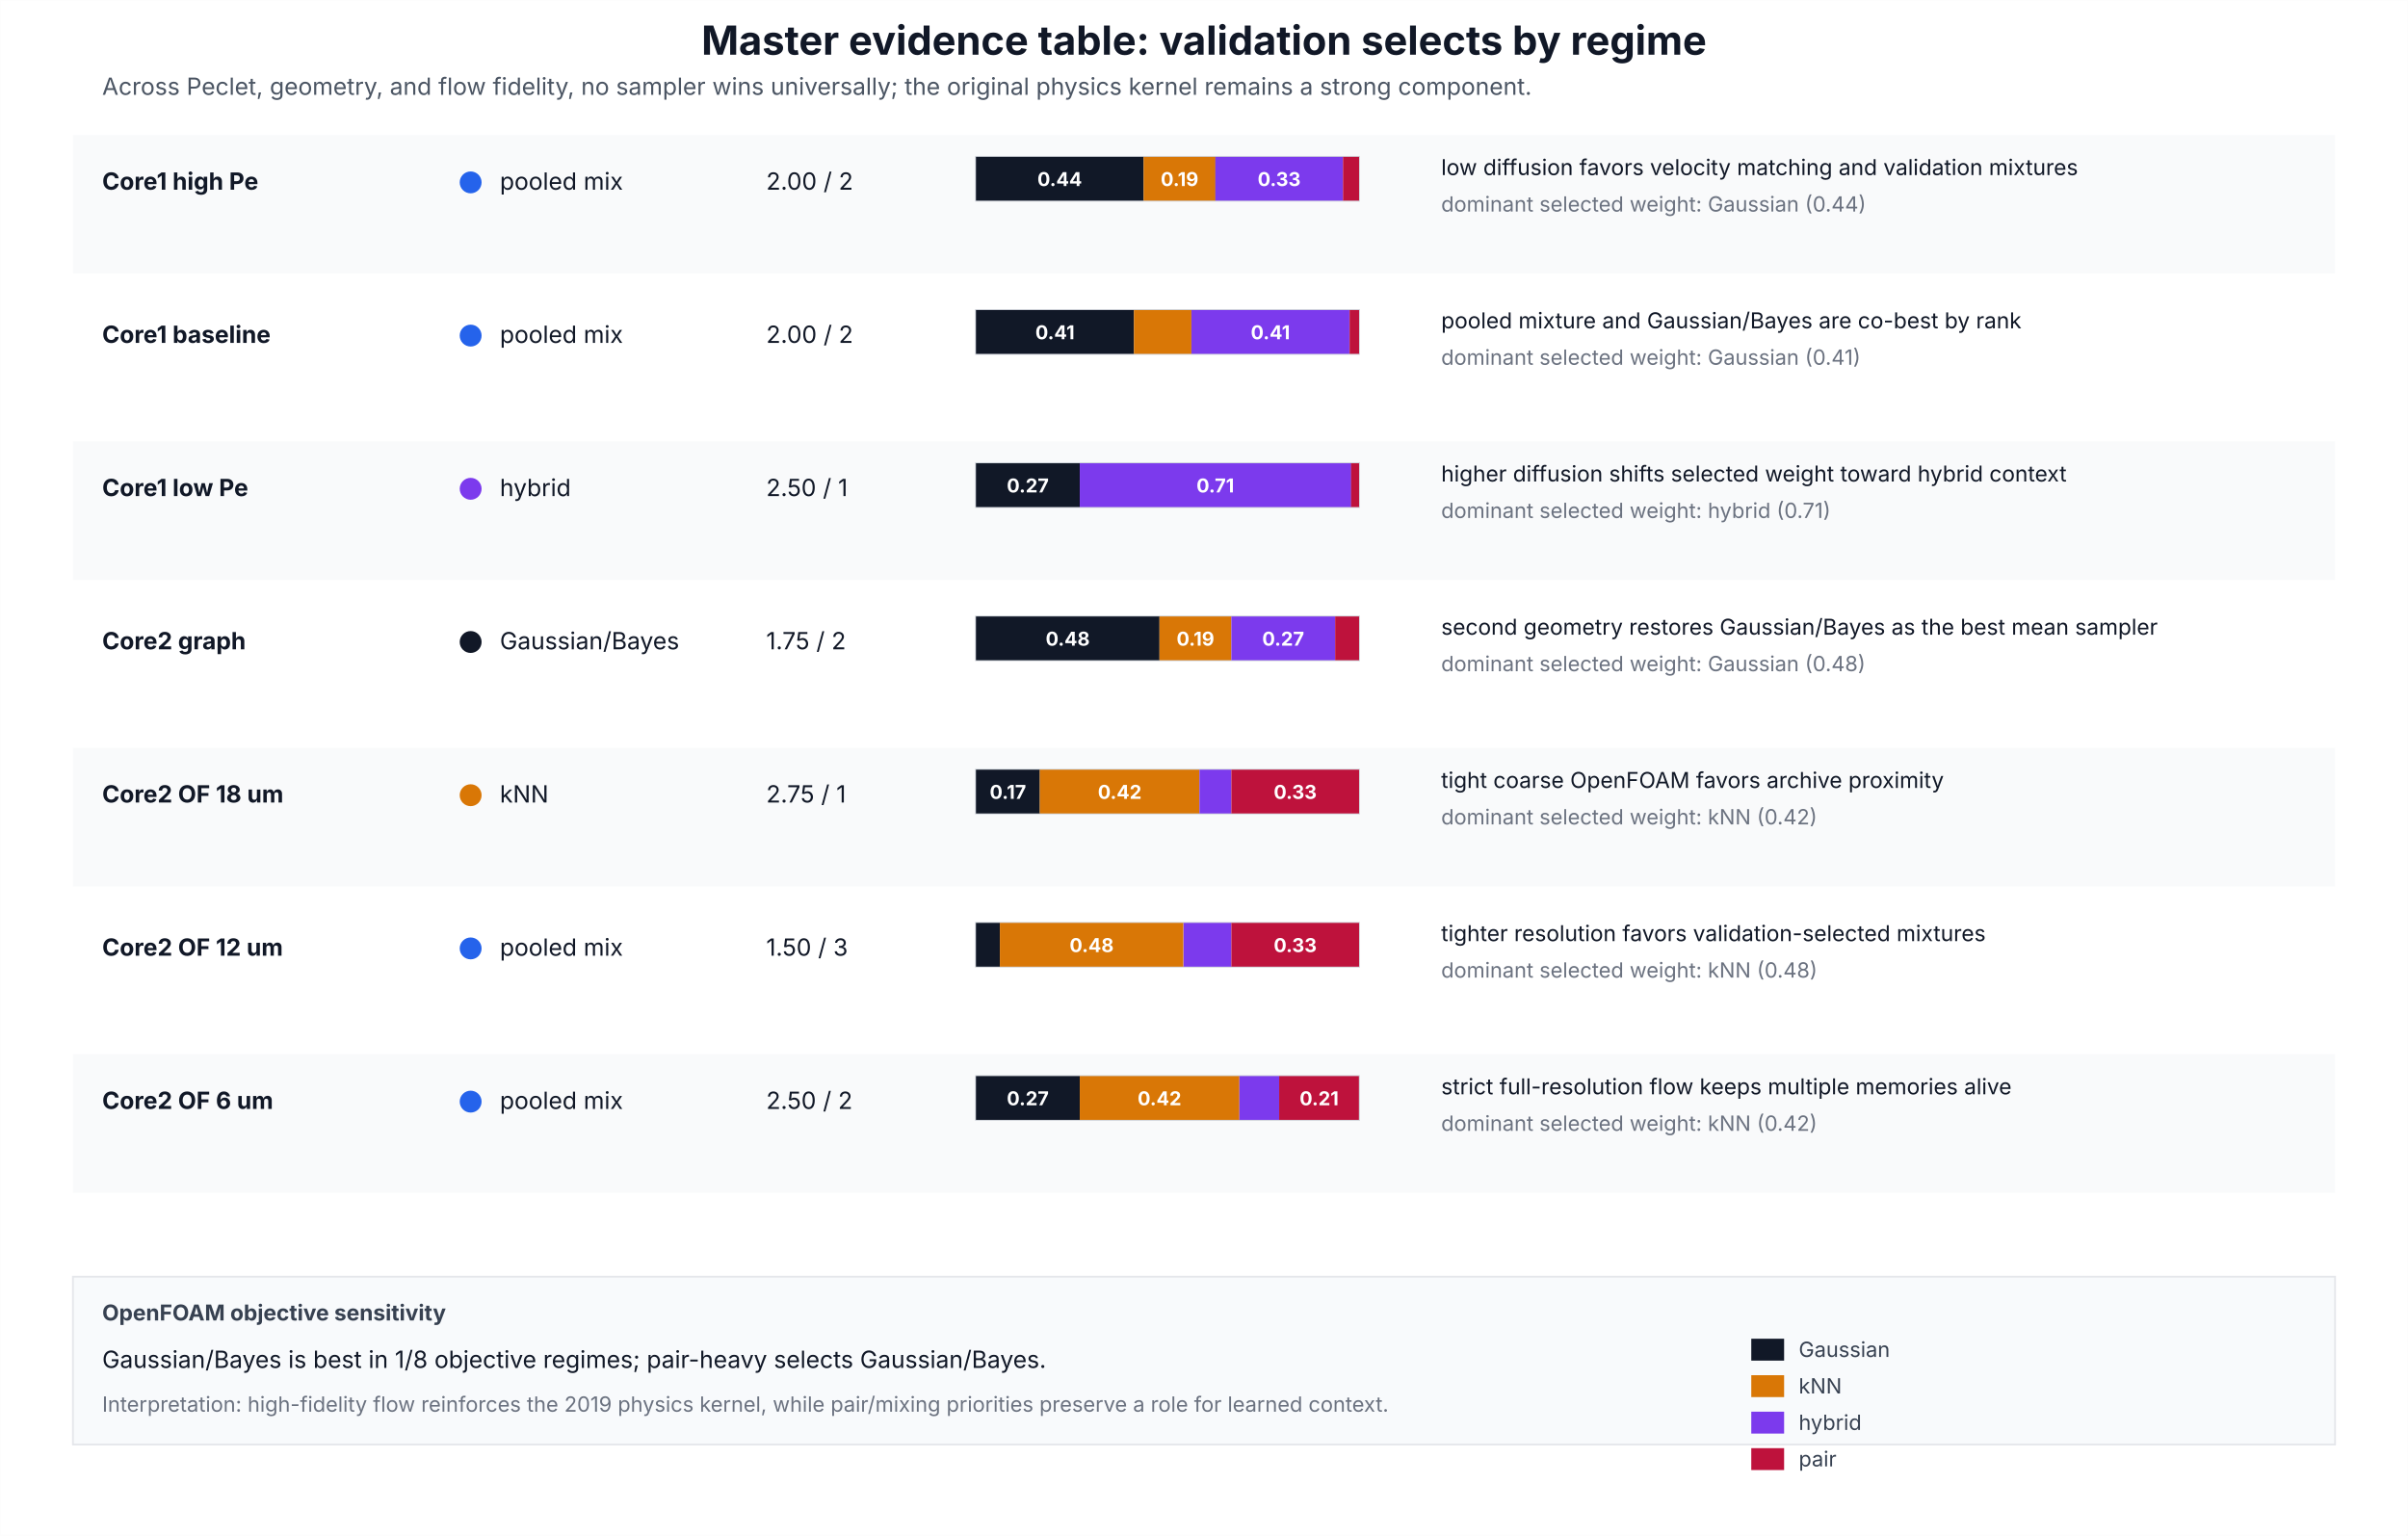
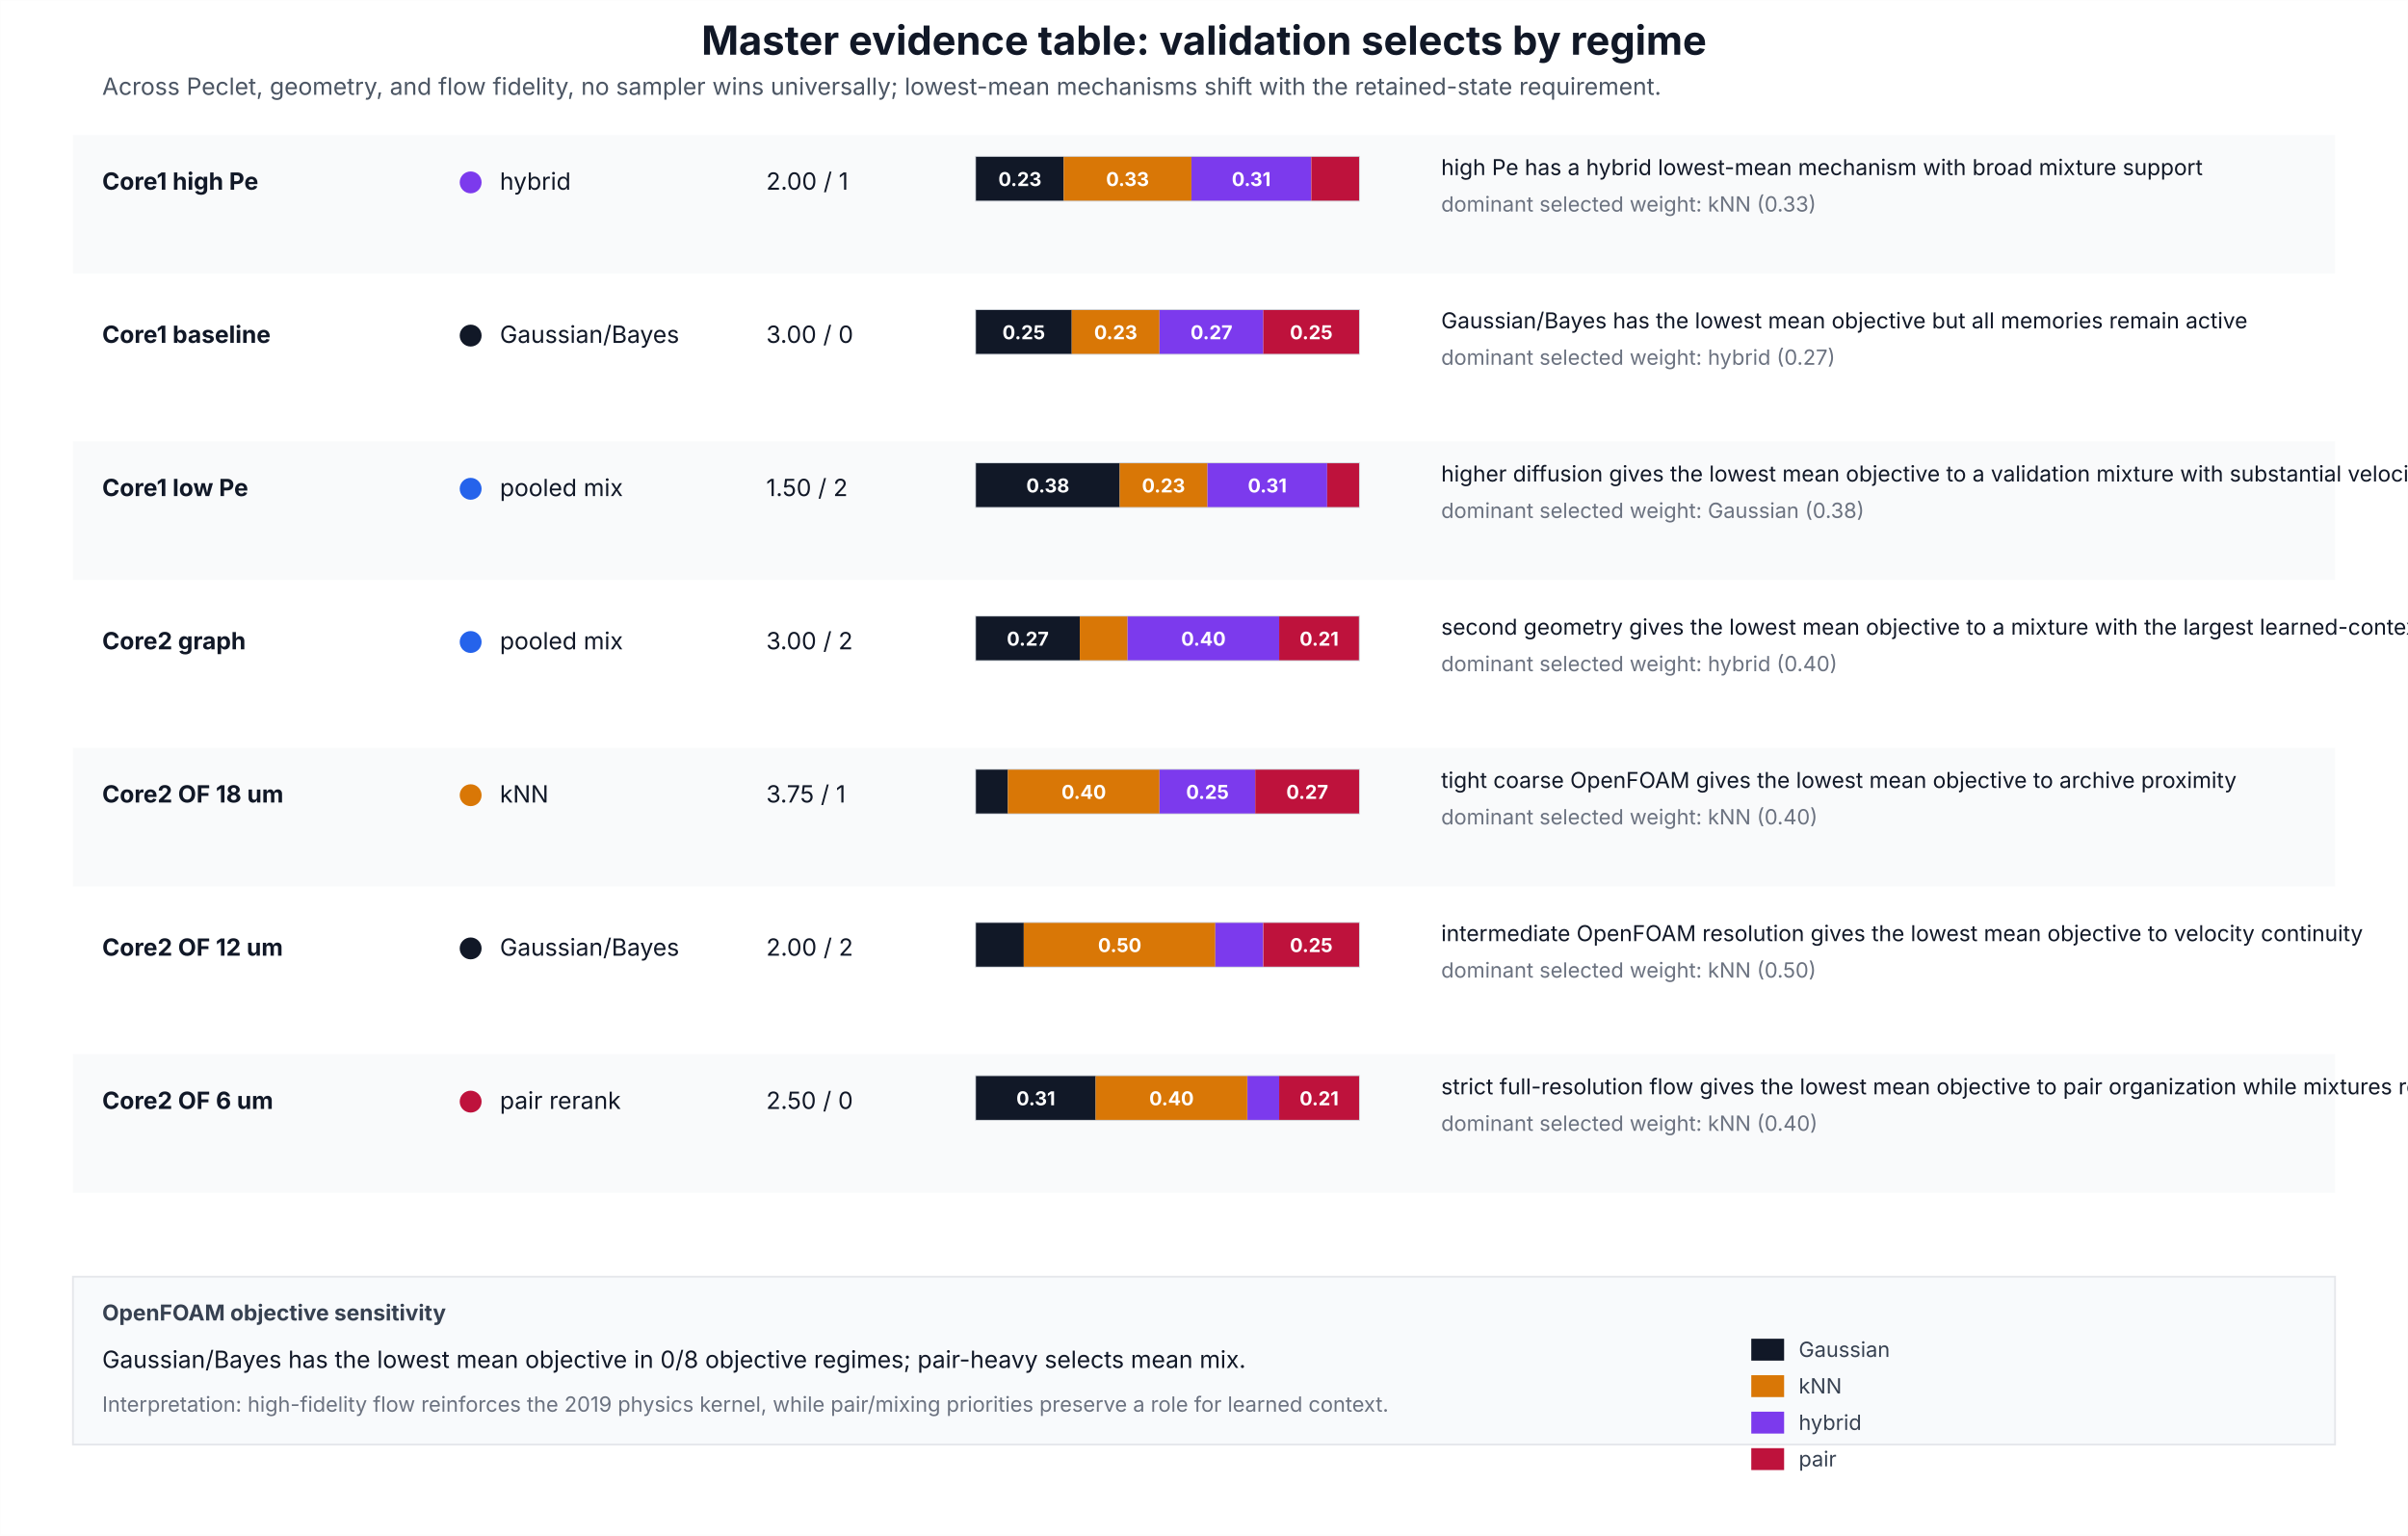
<svg xmlns="http://www.w3.org/2000/svg" width="1320" height="842" viewBox="0 0 1320 842">
  <style>
  .title { font: 700 22px -apple-system, BlinkMacSystemFont, "Segoe UI", sans-serif; fill: #111827; }
  .subtitle { font: 13px -apple-system, BlinkMacSystemFont, "Segoe UI", sans-serif; fill: #4b5563; }
  .header { font: 700 12px -apple-system, BlinkMacSystemFont, "Segoe UI", sans-serif; fill: #374151; text-transform: uppercase; }
  .rowlabel { font: 700 13px -apple-system, BlinkMacSystemFont, "Segoe UI", sans-serif; fill: #111827; }
  .cell { font: 13px -apple-system, BlinkMacSystemFont, "Segoe UI", sans-serif; fill: #111827; }
  .smallcell { font: 12px -apple-system, BlinkMacSystemFont, "Segoe UI", sans-serif; fill: #111827; }
  .muted { font: 11.5px -apple-system, BlinkMacSystemFont, "Segoe UI", sans-serif; fill: #6b7280; }
  .legend { font: 11.5px -apple-system, BlinkMacSystemFont, "Segoe UI", sans-serif; fill: #374151; }
  .barlabel { font: 700 10.5px -apple-system, BlinkMacSystemFont, "Segoe UI", sans-serif; fill: #ffffff; }
</style>
  <rect x="0" y="0" width="1320" height="842" fill="#ffffff" stroke="#fdfdfd" stroke-width="1" />
  <rect x="1319" y="841" width="1" height="1" fill="#f8f8f8" />
  <text x="660.0" y="30" text-anchor="middle" class="title">Master evidence table: validation selects by regime</text>
-   <text x="56.0" y="52.0" class="subtitle">Across Peclet, geometry, and flow fidelity, no sampler wins universally; the original physics kernel remains a strong component.</text>
+   <text x="56.0" y="52.0" class="subtitle">Across Peclet, geometry, and flow fidelity, no sampler wins universally; lowest-mean mechanisms shift with the retained-state requirement.</text>
  <text x="56.0" y="84.0" class="header">condition</text>
-   <text x="250.0" y="84.0" class="header">best mean sampler</text>
-   <text x="420.0" y="84.0" class="header">rank / wins</text>
+   <text x="250.0" y="84.0" class="header">lowest mean sampler</text>
+   <text x="420.0" y="84.0" class="header">rank / split wins</text>
  <text x="535.0" y="84.0" class="header">mean selected weights</text>
  <text x="790.0" y="84.0" class="header">interpretation</text>
  <rect x="40" y="74" width="1240" height="76" fill="#f9fafb" />
  <text x="56.0" y="104.0" class="rowlabel">Core1 high Pe</text>
-   <circle cx="258" cy="100" r="6" fill="#2563eb" />
-   <text x="274.0" y="104.0" class="cell">pooled mix</text>
-   <text x="420.0" y="104.0" class="cell">2.00 / 2</text>
+   <circle cx="258" cy="100" r="6" fill="#7c3aed" />
+   <text x="274.0" y="104.0" class="cell">hybrid</text>
+   <text x="420.0" y="104.0" class="cell">2.00 / 1</text>
  <rect x="535" y="86" width="210" height="24" fill="#ffffff" stroke="#d1d5db" />
-   <rect x="535.0" y="86" width="91.9" height="24" fill="#111827" />
-   <text x="580.9" y="102" class="barlabel" text-anchor="middle">0.44</text>
-   <rect x="626.9" y="86" width="39.4" height="24" fill="#d97706" />
-   <text x="646.6" y="102" class="barlabel" text-anchor="middle">0.19</text>
-   <rect x="666.2" y="86" width="70.0" height="24" fill="#7c3aed" />
-   <text x="701.2" y="102" class="barlabel" text-anchor="middle">0.33</text>
-   <rect x="736.2" y="86" width="8.8" height="24" fill="#be123c" />
-   <text x="790.0" y="96.0" class="smallcell">low diffusion favors velocity matching and validation mixtures</text>
-   <text x="790.0" y="116.0" class="muted">dominant selected weight: Gaussian (0.44)</text>
+   <rect x="535.0" y="86" width="48.1" height="24" fill="#111827" />
+   <text x="559.1" y="102" class="barlabel" text-anchor="middle">0.23</text>
+   <rect x="583.1" y="86" width="70.0" height="24" fill="#d97706" />
+   <text x="618.1" y="102" class="barlabel" text-anchor="middle">0.33</text>
+   <rect x="653.1" y="86" width="65.6" height="24" fill="#7c3aed" />
+   <text x="685.9" y="102" class="barlabel" text-anchor="middle">0.31</text>
+   <rect x="718.8" y="86" width="26.2" height="24" fill="#be123c" />
+   <text x="790.0" y="96.0" class="smallcell">high Pe has a hybrid lowest-mean mechanism with broad mixture support</text>
+   <text x="790.0" y="116.0" class="muted">dominant selected weight: kNN (0.33)</text>
  <rect x="40" y="158" width="1240" height="76" fill="#ffffff" />
  <text x="56.0" y="188.0" class="rowlabel">Core1 baseline</text>
-   <circle cx="258" cy="184" r="6" fill="#2563eb" />
-   <text x="274.0" y="188.0" class="cell">pooled mix</text>
-   <text x="420.0" y="188.0" class="cell">2.00 / 2</text>
+   <circle cx="258" cy="184" r="6" fill="#111827" />
+   <text x="274.0" y="188.0" class="cell">Gaussian/Bayes</text>
+   <text x="420.0" y="188.0" class="cell">3.00 / 0</text>
  <rect x="535" y="170" width="210" height="24" fill="#ffffff" stroke="#d1d5db" />
-   <rect x="535.0" y="170" width="86.6" height="24" fill="#111827" />
-   <text x="578.3" y="186" class="barlabel" text-anchor="middle">0.41</text>
-   <rect x="621.6" y="170" width="31.5" height="24" fill="#d97706" />
-   <rect x="653.1" y="170" width="86.6" height="24" fill="#7c3aed" />
-   <text x="696.4" y="186" class="barlabel" text-anchor="middle">0.41</text>
-   <rect x="739.8" y="170" width="5.2" height="24" fill="#be123c" />
-   <text x="790.0" y="180.0" class="smallcell">pooled mixture and Gaussian/Bayes are co-best by rank</text>
-   <text x="790.0" y="200.0" class="muted">dominant selected weight: Gaussian (0.41)</text>
+   <rect x="535.0" y="170" width="52.5" height="24" fill="#111827" />
+   <text x="561.2" y="186" class="barlabel" text-anchor="middle">0.25</text>
+   <rect x="587.5" y="170" width="48.1" height="24" fill="#d97706" />
+   <text x="611.6" y="186" class="barlabel" text-anchor="middle">0.23</text>
+   <rect x="635.6" y="170" width="56.9" height="24" fill="#7c3aed" />
+   <text x="664.1" y="186" class="barlabel" text-anchor="middle">0.27</text>
+   <rect x="692.5" y="170" width="52.5" height="24" fill="#be123c" />
+   <text x="718.8" y="186" class="barlabel" text-anchor="middle">0.25</text>
+   <text x="790.0" y="180.0" class="smallcell">Gaussian/Bayes has the lowest mean objective but all memories remain active</text>
+   <text x="790.0" y="200.0" class="muted">dominant selected weight: hybrid (0.27)</text>
  <rect x="40" y="242" width="1240" height="76" fill="#f9fafb" />
  <text x="56.0" y="272.0" class="rowlabel">Core1 low Pe</text>
-   <circle cx="258" cy="268" r="6" fill="#7c3aed" />
-   <text x="274.0" y="272.0" class="cell">hybrid</text>
-   <text x="420.0" y="272.0" class="cell">2.50 / 1</text>
+   <circle cx="258" cy="268" r="6" fill="#2563eb" />
+   <text x="274.0" y="272.0" class="cell">pooled mix</text>
+   <text x="420.0" y="272.0" class="cell">1.50 / 2</text>
  <rect x="535" y="254" width="210" height="24" fill="#ffffff" stroke="#d1d5db" />
-   <rect x="535.0" y="254" width="56.9" height="24" fill="#111827" />
-   <text x="563.4" y="270" class="barlabel" text-anchor="middle">0.27</text>
-   <rect x="591.9" y="254" width="148.8" height="24" fill="#7c3aed" />
-   <text x="666.2" y="270" class="barlabel" text-anchor="middle">0.71</text>
-   <rect x="740.6" y="254" width="4.4" height="24" fill="#be123c" />
-   <text x="790.0" y="264.0" class="smallcell">higher diffusion shifts selected weight toward hybrid context</text>
-   <text x="790.0" y="284.0" class="muted">dominant selected weight: hybrid (0.71)</text>
+   <rect x="535.0" y="254" width="78.8" height="24" fill="#111827" />
+   <text x="574.4" y="270" class="barlabel" text-anchor="middle">0.38</text>
+   <rect x="613.8" y="254" width="48.1" height="24" fill="#d97706" />
+   <text x="637.8" y="270" class="barlabel" text-anchor="middle">0.23</text>
+   <rect x="661.9" y="254" width="65.6" height="24" fill="#7c3aed" />
+   <text x="694.7" y="270" class="barlabel" text-anchor="middle">0.31</text>
+   <rect x="727.5" y="254" width="17.5" height="24" fill="#be123c" />
+   <text x="790.0" y="264.0" class="smallcell">higher diffusion gives the lowest mean objective to a validation mixture with substantial velocity support</text>
+   <text x="790.0" y="284.0" class="muted">dominant selected weight: Gaussian (0.38)</text>
  <rect x="40" y="326" width="1240" height="76" fill="#ffffff" />
  <text x="56.0" y="356.0" class="rowlabel">Core2 graph</text>
-   <circle cx="258" cy="352" r="6" fill="#111827" />
-   <text x="274.0" y="356.0" class="cell">Gaussian/Bayes</text>
-   <text x="420.0" y="356.0" class="cell">1.75 / 2</text>
+   <circle cx="258" cy="352" r="6" fill="#2563eb" />
+   <text x="274.0" y="356.0" class="cell">pooled mix</text>
+   <text x="420.0" y="356.0" class="cell">3.00 / 2</text>
  <rect x="535" y="338" width="210" height="24" fill="#ffffff" stroke="#d1d5db" />
-   <rect x="535.0" y="338" width="100.6" height="24" fill="#111827" />
-   <text x="585.3" y="354" class="barlabel" text-anchor="middle">0.48</text>
-   <rect x="635.6" y="338" width="39.4" height="24" fill="#d97706" />
-   <text x="655.3" y="354" class="barlabel" text-anchor="middle">0.19</text>
-   <rect x="675.0" y="338" width="56.9" height="24" fill="#7c3aed" />
-   <text x="703.4" y="354" class="barlabel" text-anchor="middle">0.27</text>
-   <rect x="731.9" y="338" width="13.1" height="24" fill="#be123c" />
-   <text x="790.0" y="348.0" class="smallcell">second geometry restores Gaussian/Bayes as the best mean sampler</text>
-   <text x="790.0" y="368.0" class="muted">dominant selected weight: Gaussian (0.48)</text>
+   <rect x="535.0" y="338" width="56.9" height="24" fill="#111827" />
+   <text x="563.4" y="354" class="barlabel" text-anchor="middle">0.27</text>
+   <rect x="591.9" y="338" width="26.2" height="24" fill="#d97706" />
+   <rect x="618.1" y="338" width="83.1" height="24" fill="#7c3aed" />
+   <text x="659.7" y="354" class="barlabel" text-anchor="middle">0.40</text>
+   <rect x="701.2" y="338" width="43.7" height="24" fill="#be123c" />
+   <text x="723.1" y="354" class="barlabel" text-anchor="middle">0.21</text>
+   <text x="790.0" y="348.0" class="smallcell">second geometry gives the lowest mean objective to a mixture with the largest learned-context share</text>
+   <text x="790.0" y="368.0" class="muted">dominant selected weight: hybrid (0.40)</text>
  <rect x="40" y="410" width="1240" height="76" fill="#f9fafb" />
  <text x="56.0" y="440.0" class="rowlabel">Core2 OF 18 um</text>
  <circle cx="258" cy="436" r="6" fill="#d97706" />
  <text x="274.0" y="440.0" class="cell">kNN</text>
-   <text x="420.0" y="440.0" class="cell">2.75 / 1</text>
+   <text x="420.0" y="440.0" class="cell">3.75 / 1</text>
  <rect x="535" y="422" width="210" height="24" fill="#ffffff" stroke="#d1d5db" />
-   <rect x="535.0" y="422" width="35.0" height="24" fill="#111827" />
-   <text x="552.5" y="438" class="barlabel" text-anchor="middle">0.17</text>
-   <rect x="570.0" y="422" width="87.5" height="24" fill="#d97706" />
-   <text x="613.8" y="438" class="barlabel" text-anchor="middle">0.42</text>
-   <rect x="657.5" y="422" width="17.5" height="24" fill="#7c3aed" />
-   <rect x="675.0" y="422" width="70.0" height="24" fill="#be123c" />
-   <text x="710.0" y="438" class="barlabel" text-anchor="middle">0.33</text>
-   <text x="790.0" y="432.0" class="smallcell">tight coarse OpenFOAM favors archive proximity</text>
-   <text x="790.0" y="452.0" class="muted">dominant selected weight: kNN (0.42)</text>
+   <rect x="535.0" y="422" width="17.5" height="24" fill="#111827" />
+   <rect x="552.5" y="422" width="83.1" height="24" fill="#d97706" />
+   <text x="594.1" y="438" class="barlabel" text-anchor="middle">0.40</text>
+   <rect x="635.6" y="422" width="52.5" height="24" fill="#7c3aed" />
+   <text x="661.9" y="438" class="barlabel" text-anchor="middle">0.25</text>
+   <rect x="688.1" y="422" width="56.9" height="24" fill="#be123c" />
+   <text x="716.6" y="438" class="barlabel" text-anchor="middle">0.27</text>
+   <text x="790.0" y="432.0" class="smallcell">tight coarse OpenFOAM gives the lowest mean objective to archive proximity</text>
+   <text x="790.0" y="452.0" class="muted">dominant selected weight: kNN (0.40)</text>
  <rect x="40" y="494" width="1240" height="76" fill="#ffffff" />
  <text x="56.0" y="524.0" class="rowlabel">Core2 OF 12 um</text>
-   <circle cx="258" cy="520" r="6" fill="#2563eb" />
-   <text x="274.0" y="524.0" class="cell">pooled mix</text>
-   <text x="420.0" y="524.0" class="cell">1.50 / 3</text>
+   <circle cx="258" cy="520" r="6" fill="#111827" />
+   <text x="274.0" y="524.0" class="cell">Gaussian/Bayes</text>
+   <text x="420.0" y="524.0" class="cell">2.00 / 2</text>
  <rect x="535" y="506" width="210" height="24" fill="#ffffff" stroke="#d1d5db" />
-   <rect x="535.0" y="506" width="13.1" height="24" fill="#111827" />
-   <rect x="548.1" y="506" width="100.6" height="24" fill="#d97706" />
-   <text x="598.4" y="522" class="barlabel" text-anchor="middle">0.48</text>
-   <rect x="648.8" y="506" width="26.2" height="24" fill="#7c3aed" />
-   <rect x="675.0" y="506" width="70.0" height="24" fill="#be123c" />
-   <text x="710.0" y="522" class="barlabel" text-anchor="middle">0.33</text>
-   <text x="790.0" y="516.0" class="smallcell">tighter resolution favors validation-selected mixtures</text>
-   <text x="790.0" y="536.0" class="muted">dominant selected weight: kNN (0.48)</text>
+   <rect x="535.0" y="506" width="26.2" height="24" fill="#111827" />
+   <rect x="561.2" y="506" width="105.0" height="24" fill="#d97706" />
+   <text x="613.8" y="522" class="barlabel" text-anchor="middle">0.50</text>
+   <rect x="666.2" y="506" width="26.2" height="24" fill="#7c3aed" />
+   <rect x="692.5" y="506" width="52.5" height="24" fill="#be123c" />
+   <text x="718.8" y="522" class="barlabel" text-anchor="middle">0.25</text>
+   <text x="790.0" y="516.0" class="smallcell">intermediate OpenFOAM resolution gives the lowest mean objective to velocity continuity</text>
+   <text x="790.0" y="536.0" class="muted">dominant selected weight: kNN (0.50)</text>
  <rect x="40" y="578" width="1240" height="76" fill="#f9fafb" />
  <text x="56.0" y="608.0" class="rowlabel">Core2 OF 6 um</text>
-   <circle cx="258" cy="604" r="6" fill="#2563eb" />
-   <text x="274.0" y="608.0" class="cell">pooled mix</text>
-   <text x="420.0" y="608.0" class="cell">2.50 / 2</text>
+   <circle cx="258" cy="604" r="6" fill="#be123c" />
+   <text x="274.0" y="608.0" class="cell">pair rerank</text>
+   <text x="420.0" y="608.0" class="cell">2.50 / 0</text>
  <rect x="535" y="590" width="210" height="24" fill="#ffffff" stroke="#d1d5db" />
-   <rect x="535.0" y="590" width="56.9" height="24" fill="#111827" />
-   <text x="563.4" y="606" class="barlabel" text-anchor="middle">0.27</text>
-   <rect x="591.9" y="590" width="87.5" height="24" fill="#d97706" />
-   <text x="635.6" y="606" class="barlabel" text-anchor="middle">0.42</text>
-   <rect x="679.4" y="590" width="21.9" height="24" fill="#7c3aed" />
-   <rect x="701.2" y="590" width="43.7" height="24" fill="#be123c" />
+   <rect x="535.0" y="590" width="65.6" height="24" fill="#111827" />
+   <text x="567.8" y="606" class="barlabel" text-anchor="middle">0.31</text>
+   <rect x="600.6" y="590" width="83.1" height="24" fill="#d97706" />
+   <text x="642.2" y="606" class="barlabel" text-anchor="middle">0.40</text>
+   <rect x="683.8" y="590" width="17.5" height="24" fill="#7c3aed" />
+   <rect x="701.2" y="590" width="43.8" height="24" fill="#be123c" />
  <text x="723.1" y="606" class="barlabel" text-anchor="middle">0.21</text>
-   <text x="790.0" y="600.0" class="smallcell">strict full-resolution flow keeps multiple memories alive</text>
-   <text x="790.0" y="620.0" class="muted">dominant selected weight: kNN (0.42)</text>
+   <text x="790.0" y="600.0" class="smallcell">strict full-resolution flow gives the lowest mean objective to pair organization while mixtures retain multiple memories</text>
+   <text x="790.0" y="620.0" class="muted">dominant selected weight: kNN (0.40)</text>
  <rect x="40" y="700" width="1240" height="92" fill="#f8fafc" stroke="#e5e7eb" />
  <text x="56.0" y="724.0" class="header">OpenFOAM objective sensitivity</text>
-   <text x="56.0" y="750.0" class="cell">Gaussian/Bayes is best in 1/8 objective regimes; pair-heavy selects Gaussian/Bayes.</text>
+   <text x="56.0" y="750.0" class="cell">Gaussian/Bayes has the lowest mean objective in 0/8 objective regimes; pair-heavy selects mean mix.</text>
  <text x="56.0" y="774.0" class="muted">Interpretation: high-fidelity flow reinforces the 2019 physics kernel, while pair/mixing priorities preserve a role for learned context.</text>
  <rect x="960" y="734" width="18" height="12" fill="#111827" />
  <text x="986.0" y="744.0" class="legend">Gaussian</text>
  <rect x="960" y="754" width="18" height="12" fill="#d97706" />
  <text x="986.0" y="764.0" class="legend">kNN</text>
  <rect x="960" y="774" width="18" height="12" fill="#7c3aed" />
  <text x="986.0" y="784.0" class="legend">hybrid</text>
  <rect x="960" y="794" width="18" height="12" fill="#be123c" />
  <text x="986.0" y="804.0" class="legend">pair</text>
</svg>
